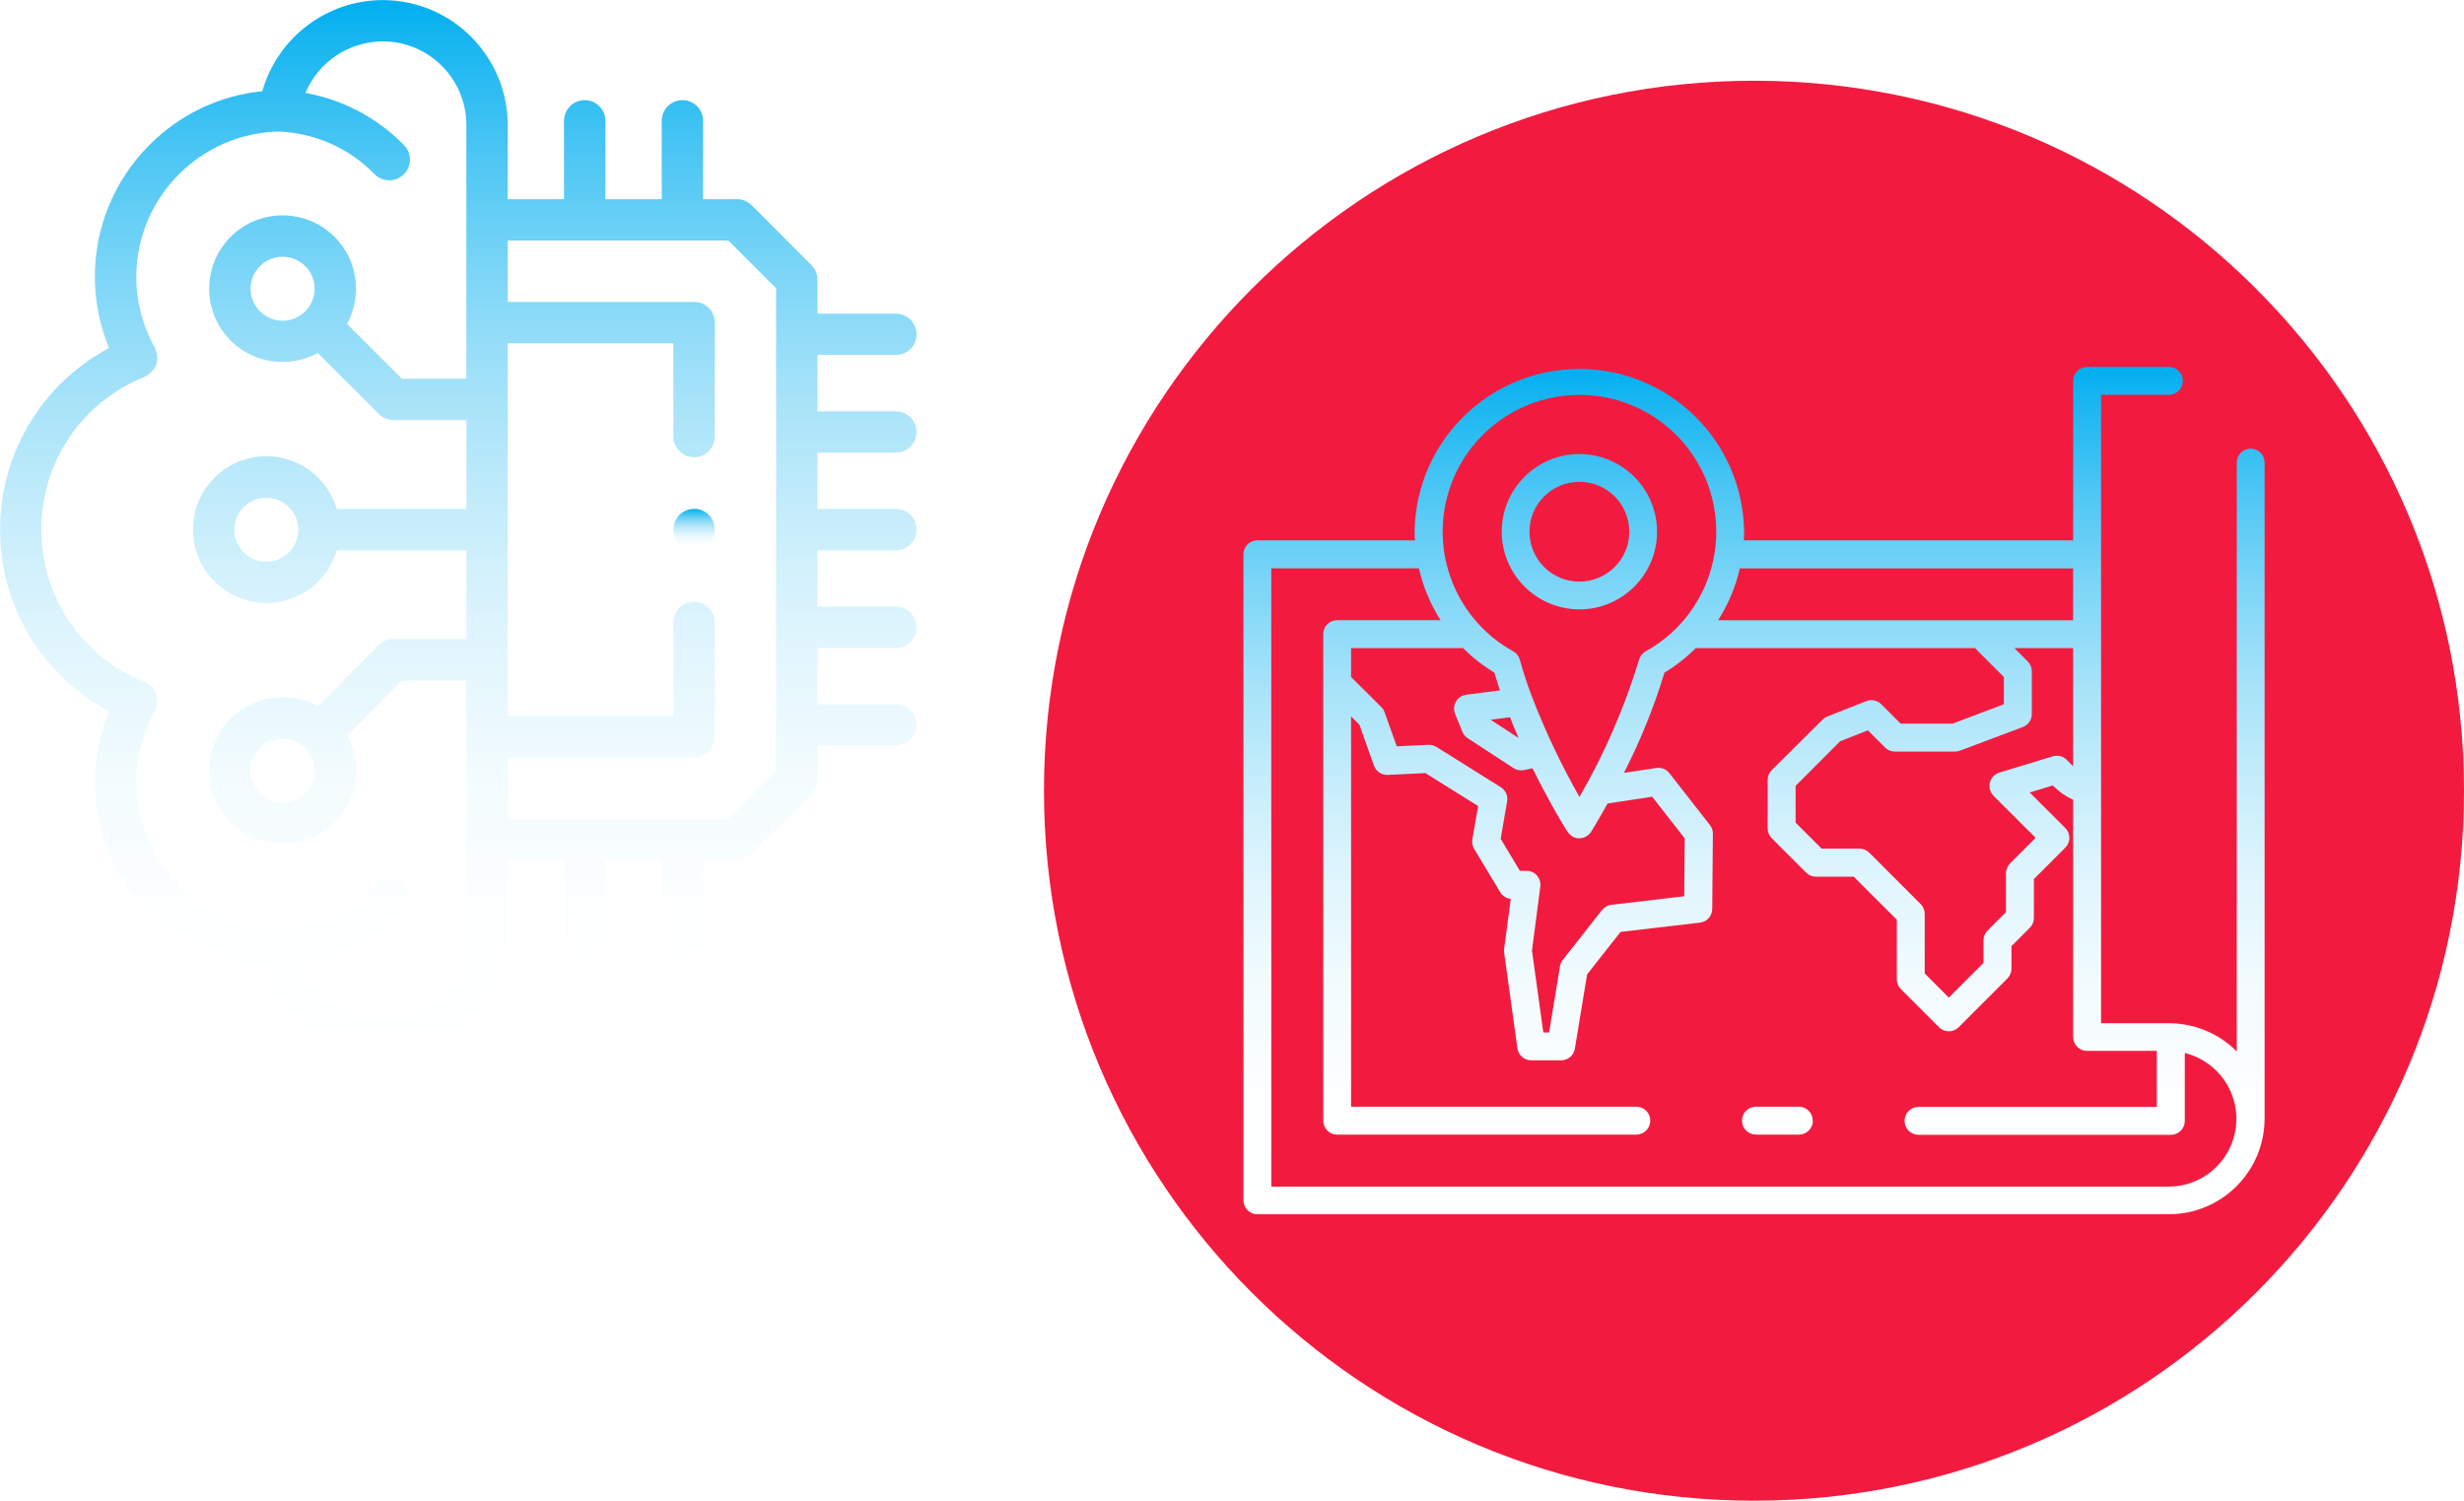
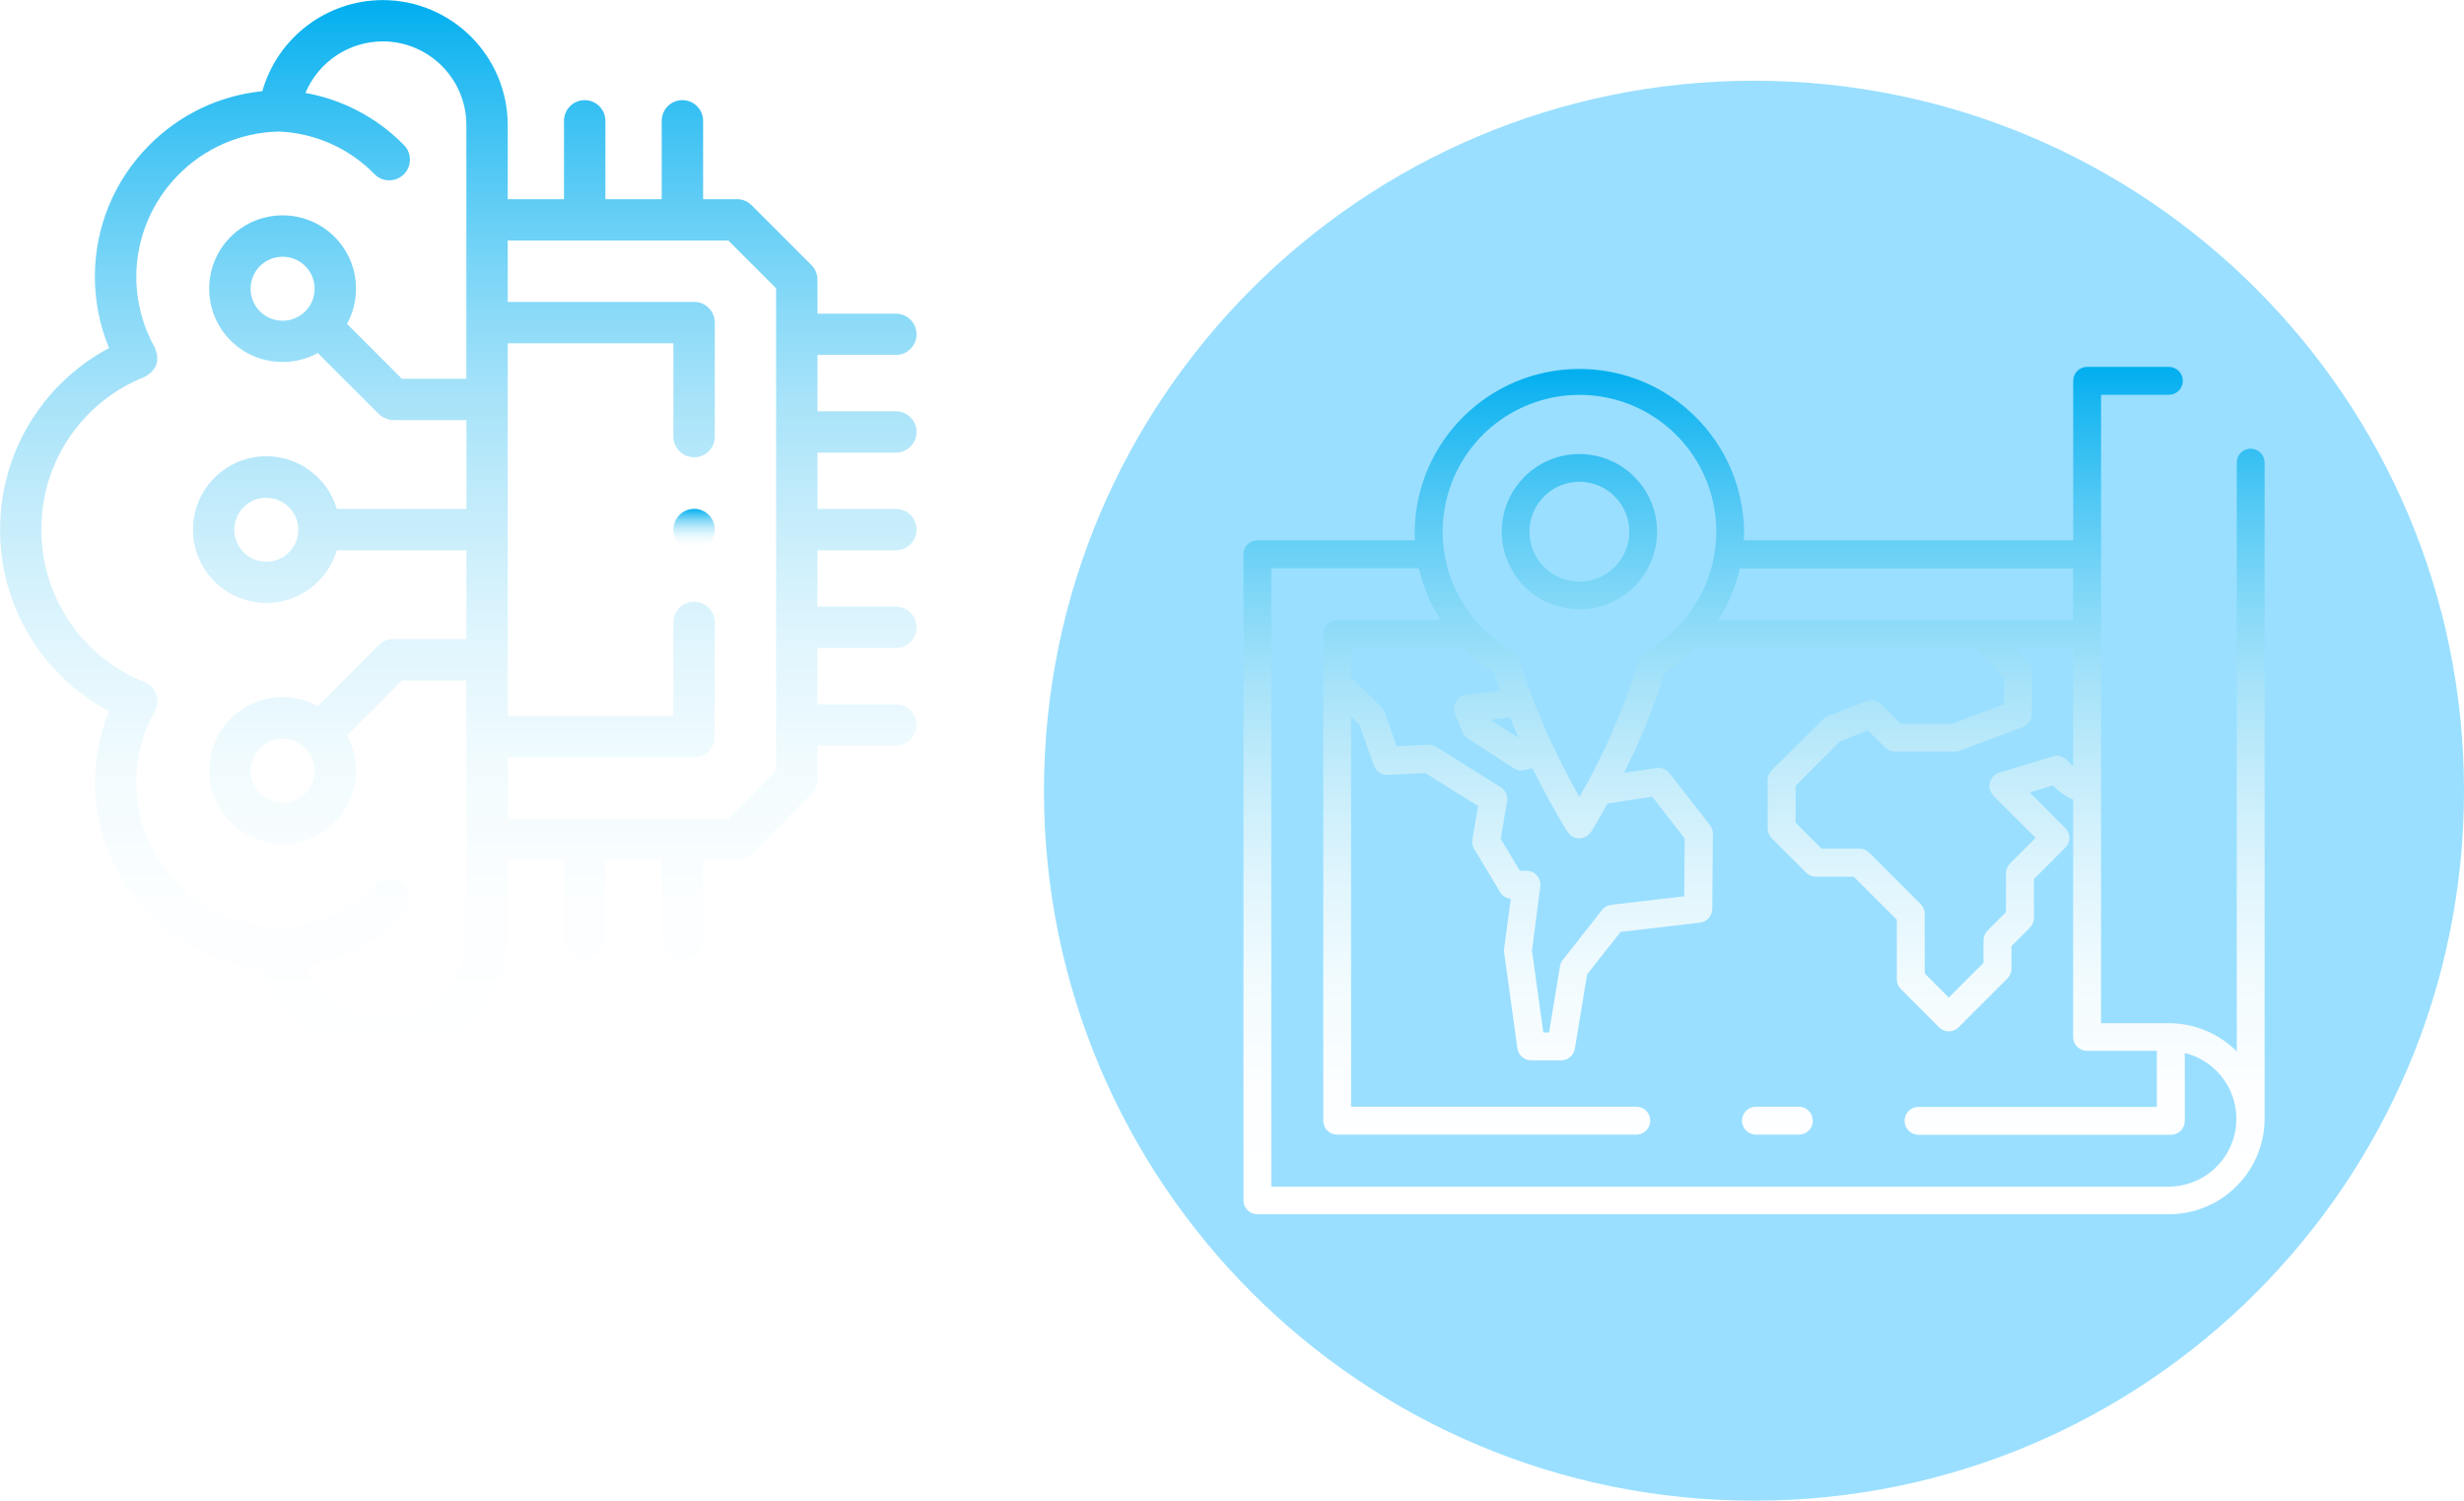
<svg xmlns="http://www.w3.org/2000/svg" xmlns:xlink="http://www.w3.org/1999/xlink" id="Capa_1" data-name="Capa 1" viewBox="0 0 888.41 541.11">
  <defs>
-     <style>.cls-1{fill:#F21B3F;}.cls-2{fill:url(#linear-gradient);}.cls-3{fill:url(#linear-gradient-2);}.cls-4{fill:url(#linear-gradient-3);}</style>
+     <style>.cls-1{fill:#9ADFFF;}.cls-2{fill:url(#linear-gradient);}.cls-3{fill:url(#linear-gradient-2);}.cls-4{fill:url(#linear-gradient-3);}</style>
    <linearGradient id="linear-gradient" x1="-210.68" y1="353.84" x2="-210.68" y2="-28.11" gradientUnits="userSpaceOnUse">
      <stop offset="0" stop-color="#fff" />
      <stop offset="0.15" stop-color="#fcfeff" />
      <stop offset="0.28" stop-color="#f1fbfe" />
      <stop offset="0.4" stop-color="#dff5fd" />
      <stop offset="0.51" stop-color="#c6edfb" />
      <stop offset="0.63" stop-color="#a5e2f9" />
      <stop offset="0.74" stop-color="#7dd6f7" />
      <stop offset="0.85" stop-color="#4ec7f4" />
      <stop offset="0.96" stop-color="#18b6f1" />
      <stop offset="1" stop-color="#00aeef" />
    </linearGradient>
    <linearGradient id="linear-gradient-2" x1="-125.65" y1="170.31" x2="-125.65" y2="155.38" xlink:href="#linear-gradient" />
    <linearGradient id="linear-gradient-3" x1="76.63" y1="374.54" x2="76.63" y2="450.95" gradientTransform="matrix(4, 0, 0, -4, -50, 1908)" xlink:href="#linear-gradient" />
  </defs>
  <circle class="cls-1" cx="632.41" cy="285.11" r="256" />
  <path class="cls-2" d="M-52.9,135.11a7.46,7.46,0,0,0,7.46-7.46,7.46,7.46,0,0,0-7.46-7.46H-81.16V99.88H-52.9a7.46,7.46,0,0,0,7.46-7.46A7.46,7.46,0,0,0-52.9,85H-81.16V72.75a7.46,7.46,0,0,0-2.18-5.27l-21.57-21.59a7.46,7.46,0,0,0-5.28-2.18H-122.4V15.47A7.46,7.46,0,0,0-129.86,8a7.46,7.46,0,0,0-7.46,7.46V43.71h-20.31V15.47A7.46,7.46,0,0,0-165.09,8a7.46,7.46,0,0,0-7.46,7.46V43.71h-20.29V17a45.14,45.14,0,0,0-45.09-45.08,45.27,45.27,0,0,0-43.4,32.85,66.76,66.76,0,0,0-40.95,19.65A66.91,66.91,0,0,0-341.7,71.68a67.53,67.53,0,0,0,5.1,25.72,74,74,0,0,0-26.27,23.45,73.76,73.76,0,0,0-13,42,73.79,73.79,0,0,0,39.3,65.48,67.49,67.49,0,0,0-5.08,25.7,66.86,66.86,0,0,0,19.41,47.28A66.78,66.78,0,0,0-281.33,321a45.28,45.28,0,0,0,43.41,32.86,45.13,45.13,0,0,0,45.08-45.08V282h20.29v28.25a7.46,7.46,0,0,0,7.46,7.46,7.46,7.46,0,0,0,7.46-7.46V282h20.31v28.25a7.46,7.46,0,0,0,7.46,7.46,7.46,7.46,0,0,0,7.46-7.46V282h12.21a7.47,7.47,0,0,0,5.28-2.19l21.57-21.56A7.46,7.46,0,0,0-81.16,253V240.75H-52.9a7.46,7.46,0,0,0,7.46-7.46,7.46,7.46,0,0,0-7.46-7.46H-81.16V205.55H-52.9a7.46,7.46,0,0,0,7.46-7.46,7.46,7.46,0,0,0-7.46-7.46H-81.16V170.32H-52.9a7.46,7.46,0,0,0,7.46-7.46,7.46,7.46,0,0,0-7.46-7.46H-81.16V135.11Zm-185,203.81a30.29,30.29,0,0,1-27.86-18.6,65.68,65.68,0,0,0,15.85-5,66,66,0,0,0,19.7-13.84,7.45,7.45,0,0,0-.11-10.55,7.45,7.45,0,0,0-10.55.11,51.21,51.21,0,0,1-15.27,10.72,50.53,50.53,0,0,1-19.14,4.6A52.54,52.54,0,0,1-326.77,254a52.28,52.28,0,0,1,6.67-25.61,7.44,7.44,0,0,0,.54-6.13,7.49,7.49,0,0,0-4.26-4.45,59,59,0,0,1-37.17-55,58.93,58.93,0,0,1,37.17-55q6.65-3.6,3.73-10.58a52.48,52.48,0,0,1-6.68-25.63A52.55,52.55,0,0,1-275.3,19.32a51.08,51.08,0,0,1,19.14,4.6A50.85,50.85,0,0,1-240.9,34.66a7.43,7.43,0,0,0,5.34,2.25,7.46,7.46,0,0,0,5.21-2.12,7.46,7.46,0,0,0,.13-10.55,65.63,65.63,0,0,0-19.73-13.89A66.49,66.49,0,0,0-265.78,5.4a30.3,30.3,0,0,1,27.86-18.59A30.19,30.19,0,0,1-207.76,17v91.46H-231l-19.79-19.79A26.26,26.26,0,0,0-247.55,76a26.3,26.3,0,0,0-7.75-18.72,26.51,26.51,0,0,0-37.43,0A26.3,26.3,0,0,0-300.48,76a26.28,26.28,0,0,0,7.75,18.71A26.39,26.39,0,0,0-274,102.41a26.45,26.45,0,0,0,12.68-3.23l22,22a7.94,7.94,0,0,0,5.27,2.18h26.32V155.4h-46.75a26.5,26.5,0,0,0-25.39-19,26.48,26.48,0,0,0-26.46,26.45,26.5,26.5,0,0,0,26.46,26.47,26.52,26.52,0,0,0,25.39-19h46.75v32h-26.32a4.22,4.22,0,0,0-.53,0,7.35,7.35,0,0,0-4.74,2.16l-22,22a26.52,26.52,0,0,0-31.39,4.51,26.3,26.3,0,0,0-7.75,18.73,26.22,26.22,0,0,0,7.75,18.68A26.39,26.39,0,0,0-274,276.21a26.38,26.38,0,0,0,18.7-7.73,26.22,26.22,0,0,0,7.76-18.69,26.34,26.34,0,0,0-3.23-12.7L-231,217.28h23.23v91.48a30.2,30.2,0,0,1-30.17,30.16ZM-262.47,76a11.47,11.47,0,0,1-3.38,8.16,11.56,11.56,0,0,1-16.33,0A11.47,11.47,0,0,1-285.56,76a11.47,11.47,0,0,1,3.38-8.16,11.56,11.56,0,0,1,16.33,0A11.47,11.47,0,0,1-262.47,76Zm-5.88,86.9a11.56,11.56,0,0,1-11.55,11.55,11.56,11.56,0,0,1-11.54-11.55,11.55,11.55,0,0,1,11.54-11.53A11.55,11.55,0,0,1-268.35,162.86Zm5.88,86.92a11.42,11.42,0,0,1-3.38,8.14,11.57,11.57,0,0,1-16.34,0,11.41,11.41,0,0,1-3.37-8.13,11.51,11.51,0,0,1,3.38-8.17,11.56,11.56,0,0,1,16.33,0h0a11.47,11.47,0,0,1,3.38,8.16Zm166.39.11-17.2,17.2h-79.56V245h67.19a7.46,7.46,0,0,0,7.46-7.46V196.33a7.46,7.46,0,0,0-7.46-7.46,7.46,7.46,0,0,0-7.46,7.46v33.73h-59.73V95.67h59.73v33.65a7.46,7.46,0,0,0,7.46,7.46,7.46,7.46,0,0,0,7.46-7.46V88.21a7.46,7.46,0,0,0-7.46-7.46h-67.19V58.63h79.56l17.2,17.21Z" transform="translate(375.91 28.11)" />
  <path class="cls-3" d="M-125.65,155.38a7.46,7.46,0,0,0-7.46,7.46v0a7.45,7.45,0,0,0,7.46,7.45,7.47,7.47,0,0,0,7.46-7.47,7.46,7.46,0,0,0-7.46-7.46Z" transform="translate(375.91 28.11)" />
  <g id="Layer_2" data-name="Layer 2">
    <path class="cls-4" d="M435.57,133.67a5,5,0,0,0-5,5V351a34.67,34.67,0,0,0-24.45-10.17H381.64V114.25h24.45a5,5,0,0,0,0-10.07H376.6a5,5,0,0,0-5,5v57.54H252.84c0-1.06.1-2.11.1-3.17a59.4,59.4,0,0,0-118.79,0c0,1.07,0,2.12.11,3.17H77.43a5,5,0,0,0-5,5v233a5,5,0,0,0,5,5H406.09a34.56,34.56,0,0,0,34.52-34.52V138.7A5,5,0,0,0,435.57,133.67Zm-92.7,125.17L358.05,274l-9.23,9.22a5.07,5.07,0,0,0-1.47,3.56v14l-6.62,6.62a5.08,5.08,0,0,0-1.48,3.56v8.12l-12.51,12.51-8.68-8.69V301.43a5,5,0,0,0-1.47-3.56l-18.5-18.51a5.07,5.07,0,0,0-3.56-1.47H280.89l-9.38-9.38V255.23l16.06-16.06,10-3.94,6.17,6.17a5,5,0,0,0,3.56,1.48H329a5.14,5.14,0,0,0,1.78-.32l22.62-8.51a5,5,0,0,0,3.27-4.71v-15.4a5,5,0,0,0-1.48-3.56l-4.8-4.8h21.19v42.61l-2.33-2.33a5,5,0,0,0-5-1.26L345,250.46a5,5,0,0,0-2.09,8.38Zm28.7-82v18.69h-128a59.39,59.39,0,0,0,7.83-18.69Zm-178-62.57a49.31,49.31,0,0,1,23.89,92.46,5.07,5.07,0,0,0-2.41,3.08,236.51,236.51,0,0,1-21.48,49.43,270.65,270.65,0,0,1-17.21-36.35c-1.61-4.29-3.07-8.65-4.27-13.08a5,5,0,0,0-2.42-3.08,49.32,49.32,0,0,1,23.9-92.46ZM178.3,287.61a5,5,0,0,0-3.78-1.73h-2.43l-6.92-11.54,2.32-13.5a5,5,0,0,0-2.3-5.12L142,241.2a5.14,5.14,0,0,0-2.91-.75l-11.4.54-4.38-12.28a4.88,4.88,0,0,0-1.18-1.87L111.23,216V205.58h40.38a60.12,60.12,0,0,0,11.3,8.85c.62,2.14,1.3,4.27,2,6.38l-12.14,1.58a5,5,0,0,0-4.37,5.63,5.15,5.15,0,0,0,.34,1.28l2.64,6.47a5,5,0,0,0,1.91,2.3l16.54,10.79a5.09,5.09,0,0,0,3.82.7l3-.66c4.83,9.8,9.27,17.44,11.36,20.91,1.15,1.9,2.22,3.83,4.6,4.29a5.19,5.19,0,0,0,5.39-2.66c.68-1.1,2.83-4.63,5.7-9.83l16.09-2.44,11.73,15-.18,20.89-26.28,3.08a5,5,0,0,0-3.37,1.89l-14.15,18a5.13,5.13,0,0,0-1,2.3l-3.92,23.83h-2.08l-4.09-29.5,3-23.06a5,5,0,0,0-1.21-4ZM171.64,238l-10.1-6.59,7-.9C169.5,233.07,170.56,235.56,171.64,238ZM406.09,399.76H82.46V176.82h53.22a59.39,59.39,0,0,0,7.83,18.69H106.2a5,5,0,0,0-5,5V376a5,5,0,0,0,5,5H214.07a5,5,0,0,0,0-10.07H111.23V230.2l3,3,5.25,14.75a5.13,5.13,0,0,0,5,3.35l13.55-.66,19,11.88-2.07,12a5,5,0,0,0,.65,3.45l9.35,15.58a5,5,0,0,0,3.85,2.43L166.41,314a5.08,5.08,0,0,0,0,1.35l4.79,34.52a5,5,0,0,0,5,4.34h10.72a5,5,0,0,0,5-4.22l4.41-26.77,12.06-15.3L237,304.57a5,5,0,0,0,4.45-4.95l.23-27.1a5,5,0,0,0-1.07-3.15L226,250.67a5,5,0,0,0-4.72-1.87l-11.67,1.77a220.05,220.05,0,0,0,14.61-36.14,59.38,59.38,0,0,0,11.29-8.86H336.16L346.6,216v9.82l-18.51,7h-18.7l-7-7a5,5,0,0,0-5.41-1.12l-14,5.53a5,5,0,0,0-1.73,1.12L262.9,249.58a5,5,0,0,0-1.47,3.56v17.44a5.07,5.07,0,0,0,1.47,3.56l12.34,12.33A5.08,5.08,0,0,0,278.8,288h13.66L308,303.51V325a5,5,0,0,0,1.48,3.55l13.72,13.72a5,5,0,0,0,7.11,0h0l17.54-17.55a5,5,0,0,0,1.48-3.56v-8.11l6.62-6.62a5,5,0,0,0,1.47-3.56v-14l11.31-11.32a5,5,0,0,0,0-7.11h0l-12.81-12.8,8.34-2.54.38.38a23.84,23.84,0,0,0,6.93,4.78v85.55a5,5,0,0,0,5,5h25.17V371H315.83a5,5,0,0,0,0,10.07h91a5,5,0,0,0,5-5V351.57a24.45,24.45,0,0,1-5.75,48.19ZM193.55,191.61a28,28,0,1,0-28-28h0A28.06,28.06,0,0,0,193.55,191.61Zm0-46a18,18,0,1,1-18,18h0a18,18,0,0,1,18-18ZM277.72,376a5,5,0,0,1-5,5H257.22a5,5,0,0,1,0-10.07h15.46a5,5,0,0,1,5,5Z" transform="translate(375.91 28.11)" />
  </g>
</svg>
